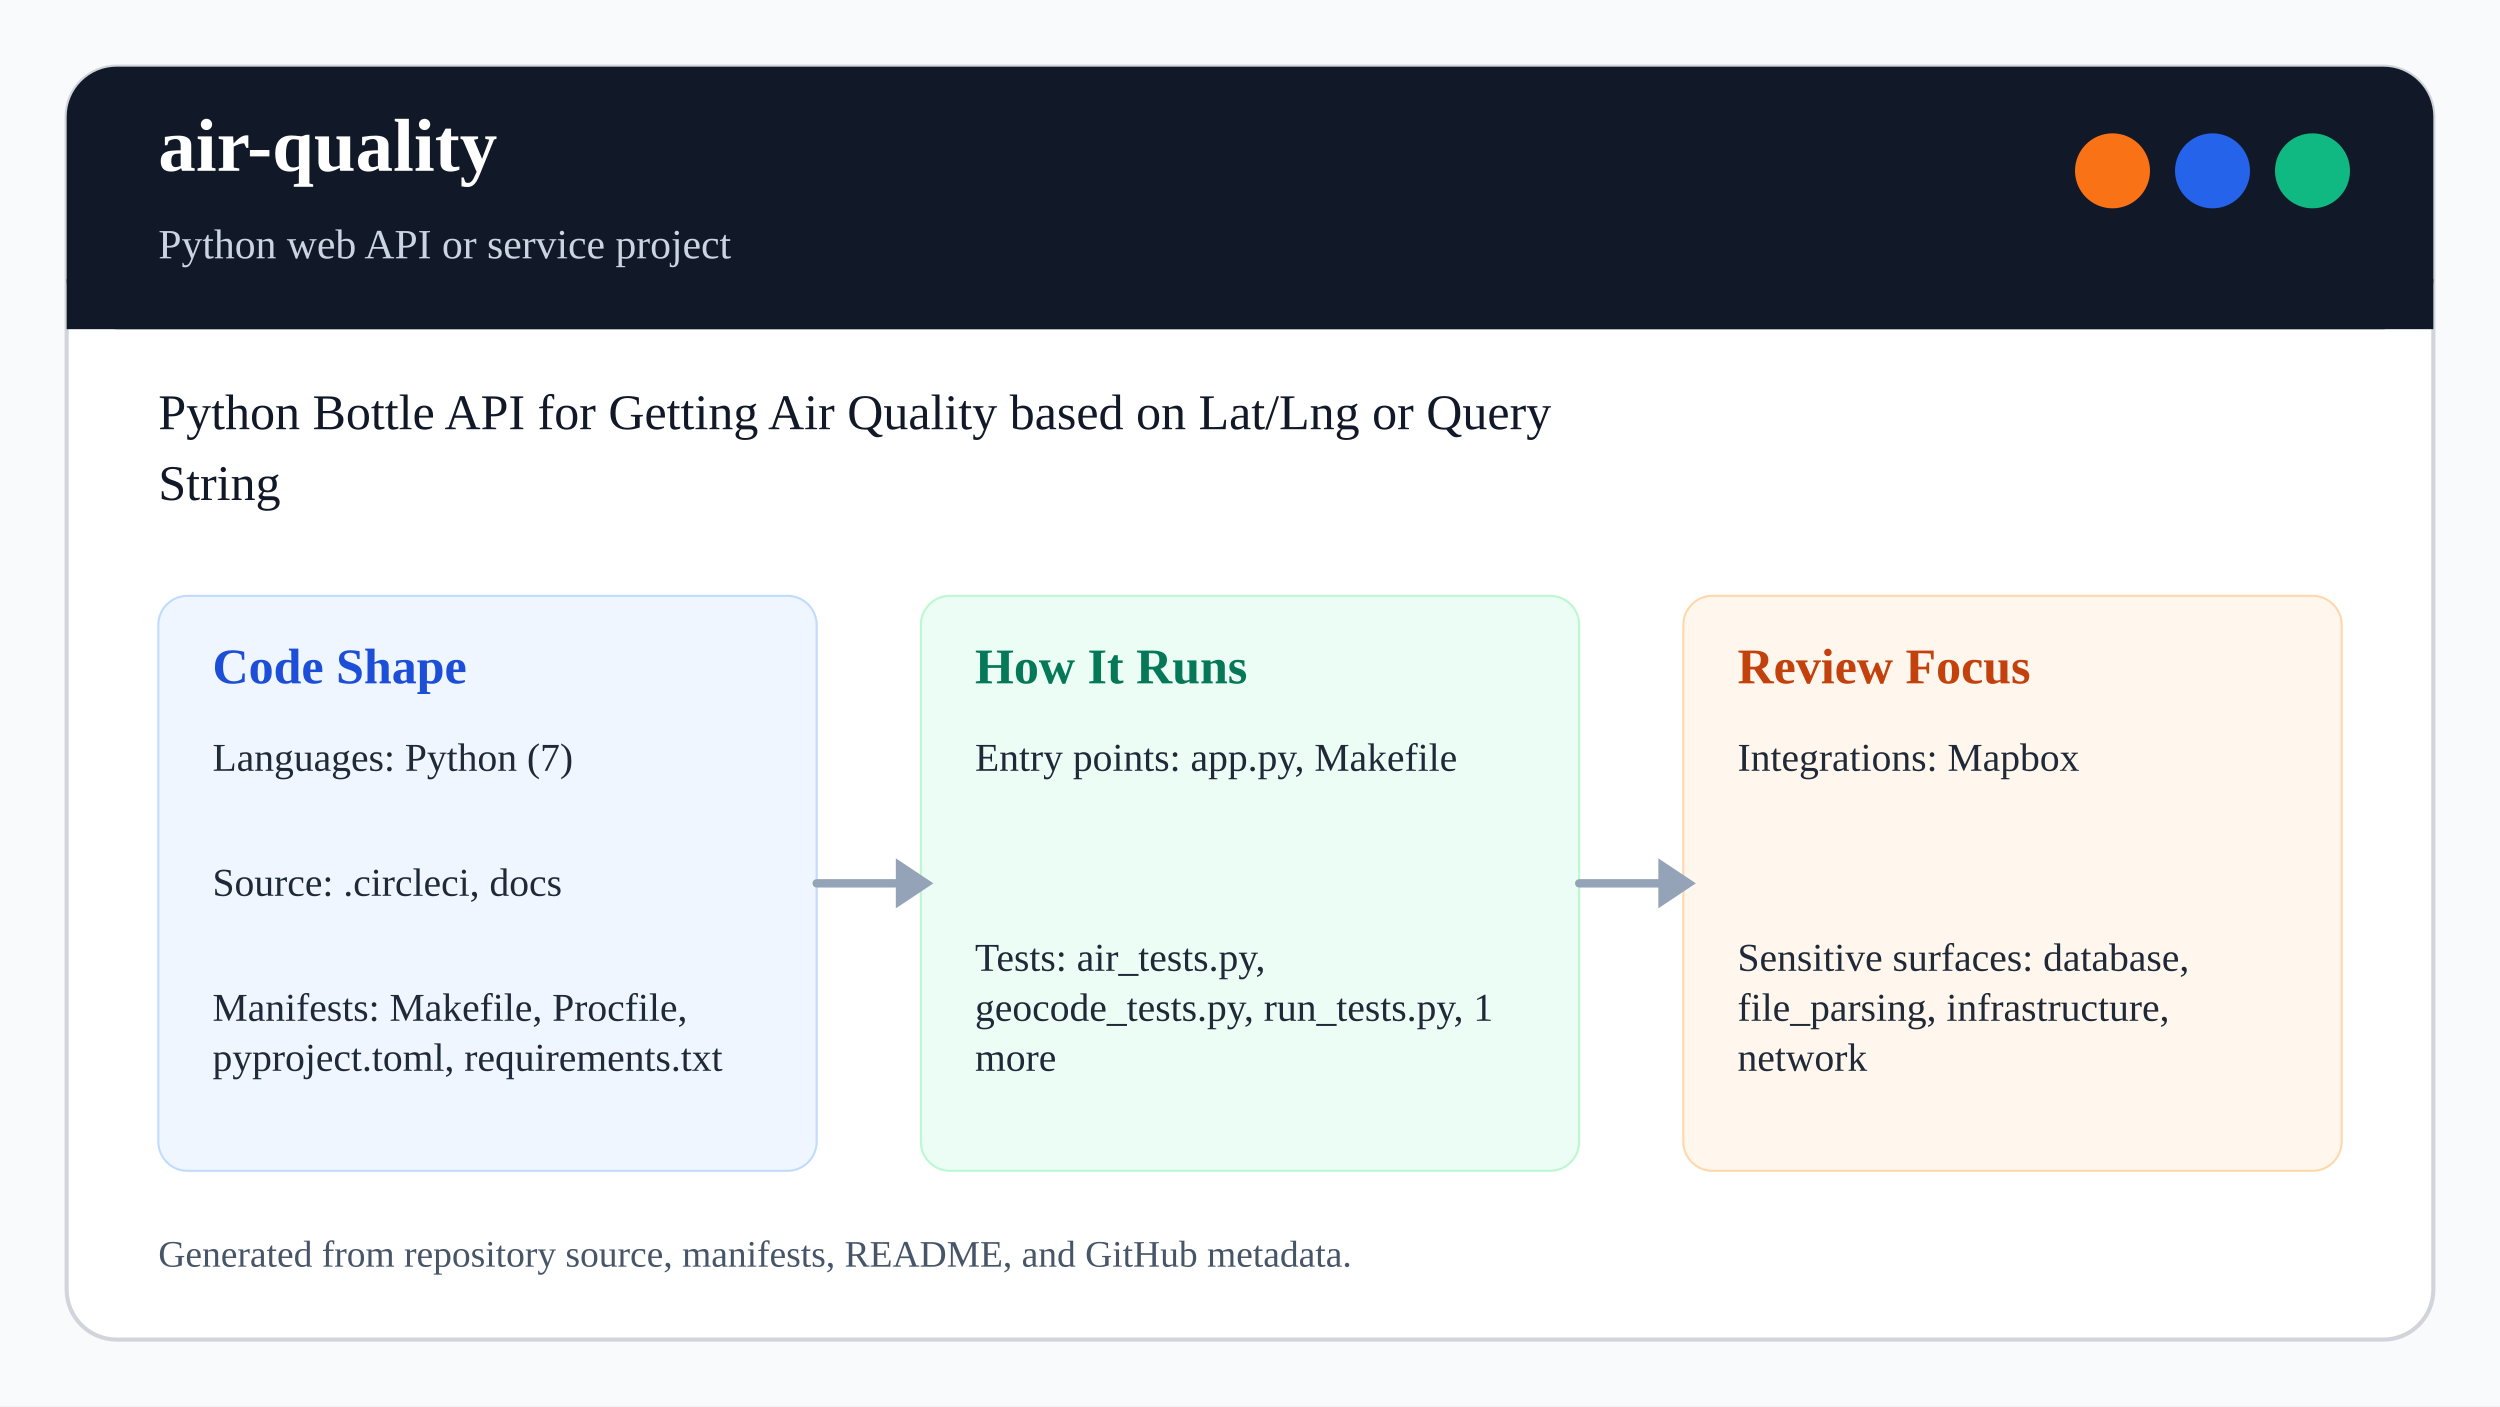
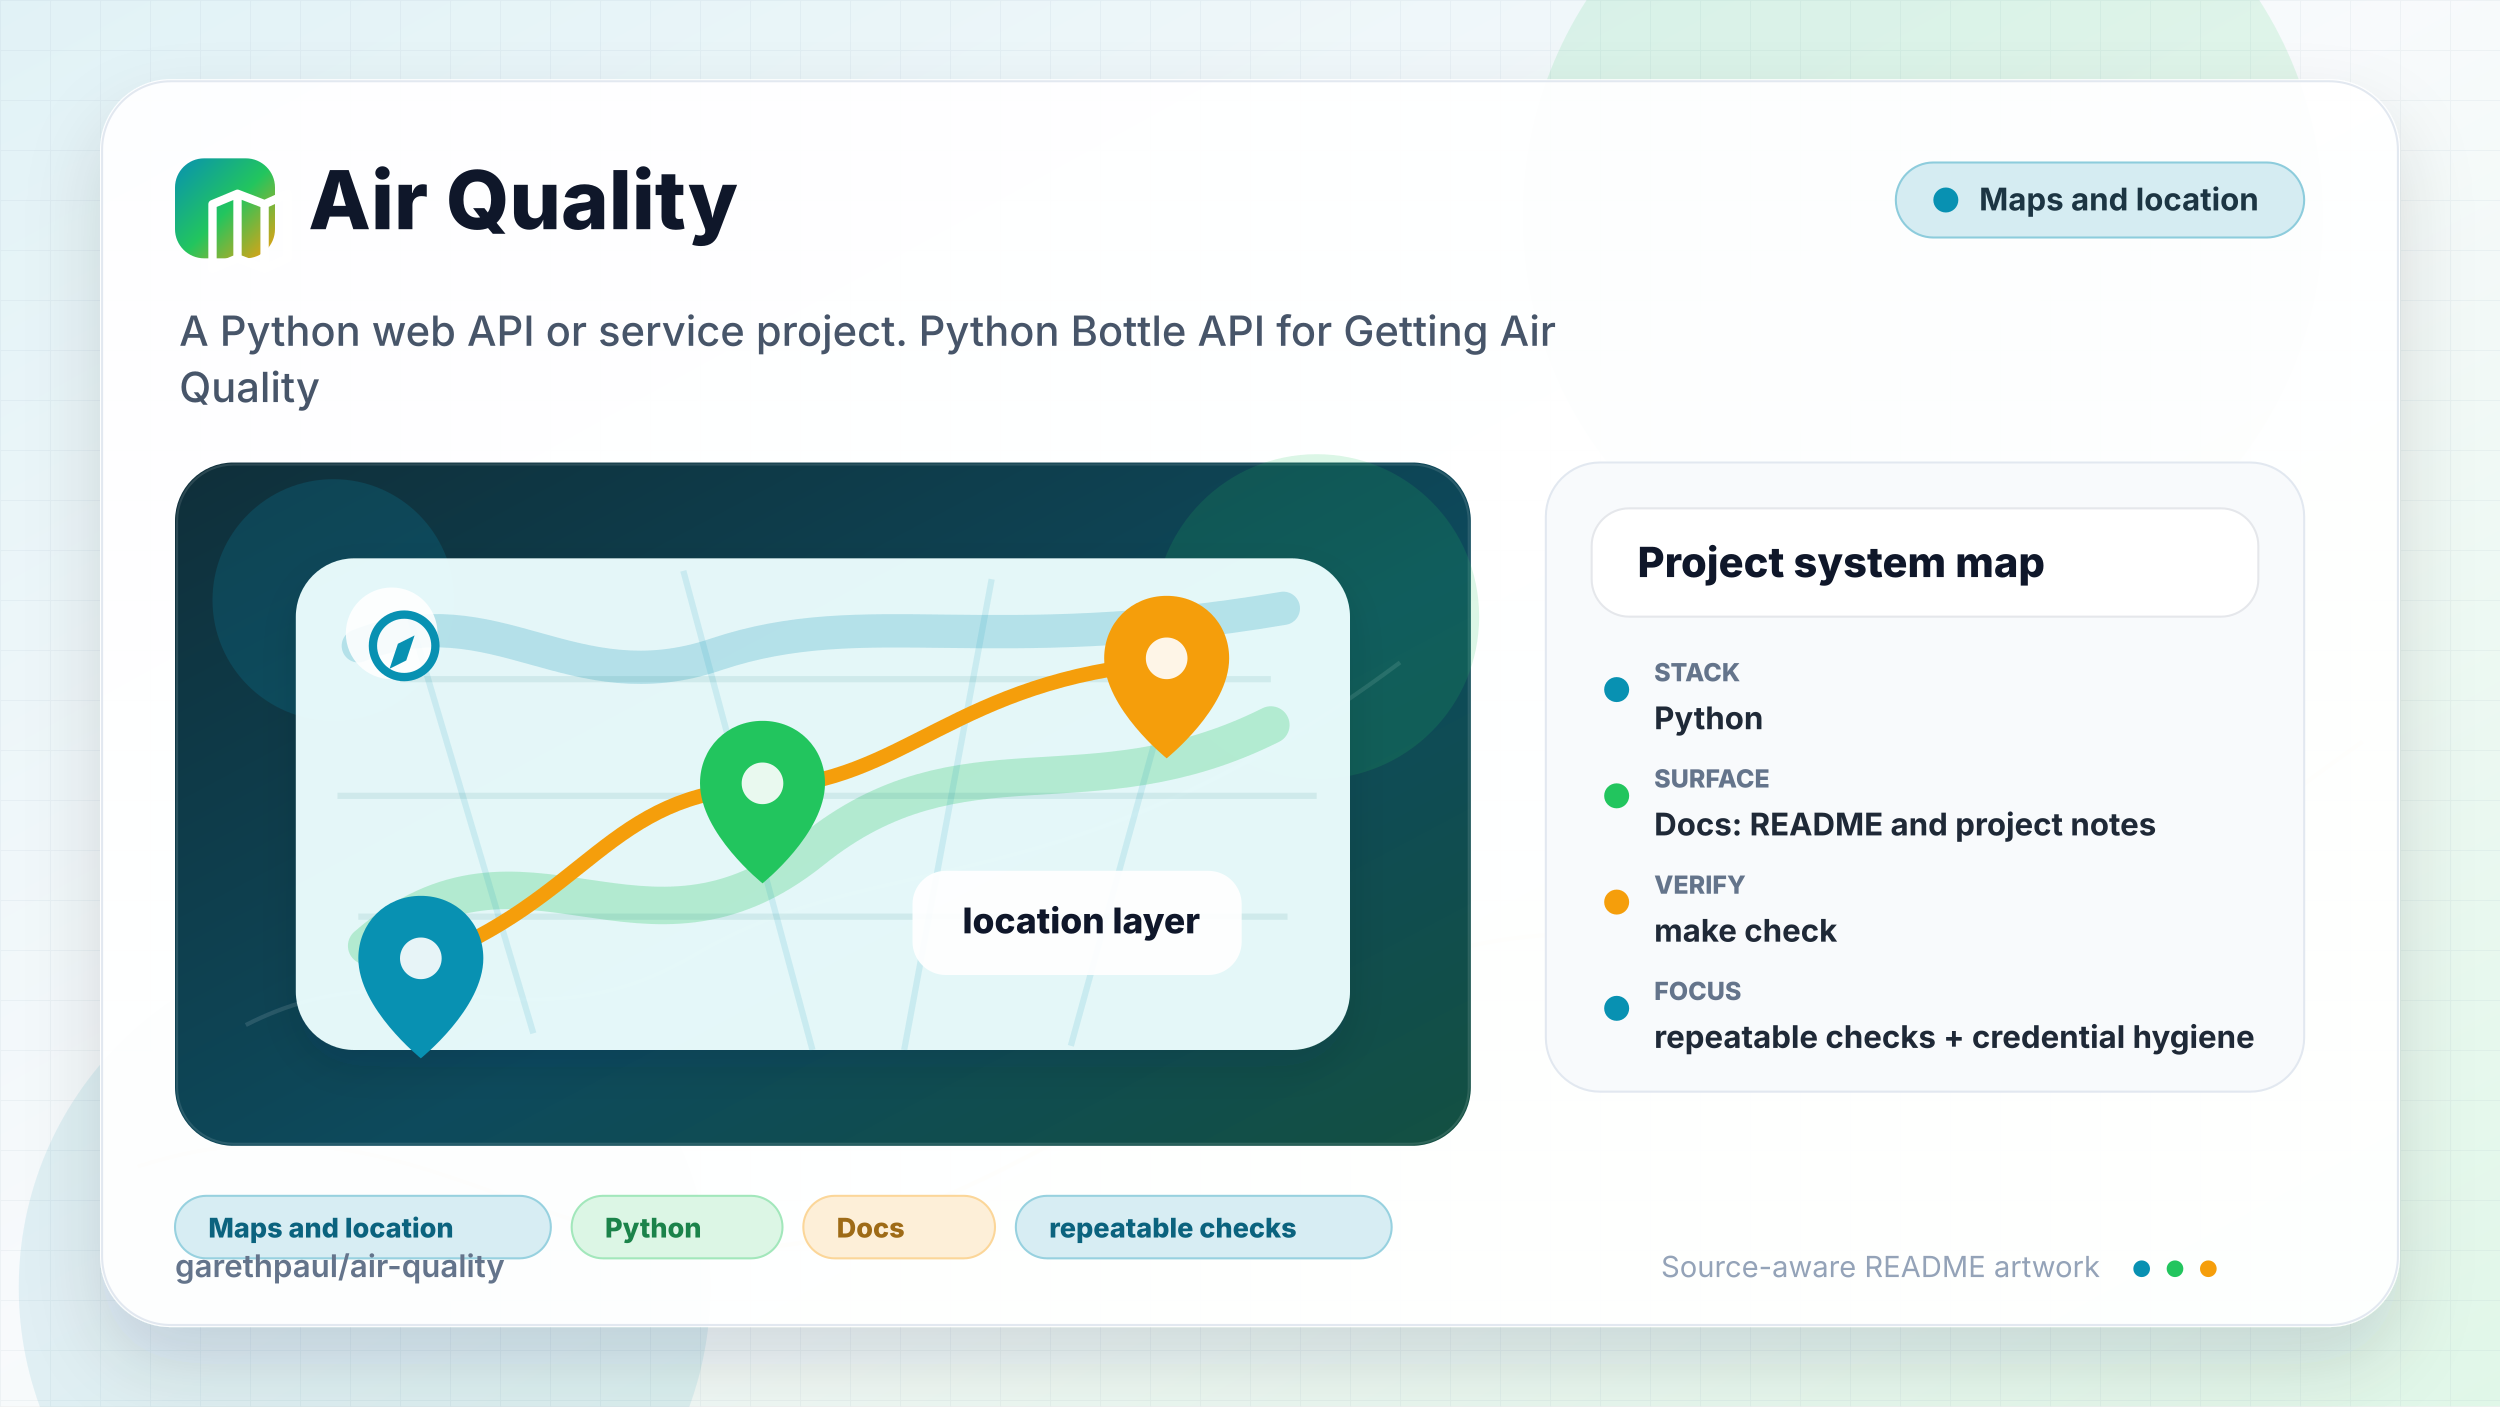
- <svg xmlns="http://www.w3.org/2000/svg" width="1200" height="675" viewBox="0 0 1200 675" role="img" aria-labelledby="title desc">
-   <rect width="1200" height="675" fill="#f8fafc" />
-   <rect x="32" y="32" width="1136" height="611" rx="24" fill="#ffffff" stroke="#d1d5db" stroke-width="2" />
-   <rect x="32" y="32" width="1136" height="126" rx="24" fill="#111827" />
-   <path d="M32 134h1136v24H32z" fill="#111827" />
-   <circle cx="1062" cy="82" r="18" fill="#2563eb" />
-   <circle cx="1110" cy="82" r="18" fill="#10b981" />
-   <circle cx="1014" cy="82" r="18" fill="#f97316" />
-   <text x="76" y="82" font-size="36" fill="#ffffff" font-weight="700">air-quality</text>
-   <text x="76" y="124" font-size="20" fill="#cbd5e1">Python web API or service project</text>
-   <text x="76" y="206" font-size="24" fill="#111827">Python Bottle API for Getting Air Quality based on Lat/Lng or Query</text>
-   <text x="76" y="240" font-size="24" fill="#111827">String</text>
-   <rect x="76" y="286" width="316" height="276" rx="14" fill="#eff6ff" stroke="#bfdbfe" />
-   <text x="102" y="328" font-size="24" font-weight="700" fill="#1d4ed8">Code Shape</text>
-   <text x="102" y="370" font-size="19" fill="#1f2937">Languages: Python (7)</text>
-   <text x="102" y="430" font-size="19" fill="#1f2937">Source: .circleci, docs</text>
-   <text x="102" y="490" font-size="19" fill="#1f2937">Manifests: Makefile, Procfile,</text>
-   <text x="102" y="514" font-size="19" fill="#1f2937">pyproject.toml, requirements.txt</text>
-   <rect x="442" y="286" width="316" height="276" rx="14" fill="#ecfdf5" stroke="#bbf7d0" />
-   <text x="468" y="328" font-size="24" font-weight="700" fill="#047857">How It Runs</text>
-   <text x="468" y="370" font-size="19" fill="#1f2937">Entry points: app.py, Makefile</text>
-   <text x="468" y="466" font-size="19" fill="#1f2937">Tests: air_tests.py,</text>
-   <text x="468" y="490" font-size="19" fill="#1f2937">geocode_tests.py, run_tests.py, 1</text>
-   <text x="468" y="514" font-size="19" fill="#1f2937">more</text>
-   <rect x="808" y="286" width="316" height="276" rx="14" fill="#fff7ed" stroke="#fed7aa" />
-   <text x="834" y="328" font-size="24" font-weight="700" fill="#c2410c">Review Focus</text>
-   <text x="834" y="370" font-size="19" fill="#1f2937">Integrations: Mapbox</text>
-   <text x="834" y="466" font-size="19" fill="#1f2937">Sensitive surfaces: database,</text>
-   <text x="834" y="490" font-size="19" fill="#1f2937">file_parsing, infrastructure,</text>
-   <text x="834" y="514" font-size="19" fill="#1f2937">network</text>
-   <path d="M392 424h50" stroke="#94a3b8" stroke-width="4" stroke-linecap="round" />
-   <path d="M430 412l18 12-18 12z" fill="#94a3b8" />
-   <path d="M758 424h50" stroke="#94a3b8" stroke-width="4" stroke-linecap="round" />
-   <path d="M796 412l18 12-18 12z" fill="#94a3b8" />
-   <text x="76" y="608" font-size="18" fill="#475569">Generated from repository source, manifests, README, and GitHub metadata.</text>
+ <svg xmlns="http://www.w3.org/2000/svg" width="1200" height="675" viewBox="0 0 1200 675" role="img" aria-labelledby="p1x5zj6x-title p1x5zj6x-desc">
+   <defs>
+     <linearGradient id="p1x5zj6x-bg" x1="0" y1="0" x2="1" y2="1">
+       <stop offset="0%" stop-color="#e1f2f6" />
+       <stop offset="48%" stop-color="#f8fafc" />
+       <stop offset="100%" stop-color="#e0f7e8" />
+     </linearGradient>
+     <linearGradient id="p1x5zj6x-stage" x1="0" y1="0" x2="1" y2="1">
+       <stop offset="0%" stop-color="#0f2f3a" />
+       <stop offset="58%" stop-color="#0d4a5c" />
+       <stop offset="100%" stop-color="#135042" />
+     </linearGradient>
+     <linearGradient id="p1x5zj6x-accent" x1="0" y1="0" x2="1" y2="1">
+       <stop offset="0%" stop-color="#0891b2" />
+       <stop offset="52%" stop-color="#22c55e" />
+       <stop offset="100%" stop-color="#f59e0b" />
+     </linearGradient>
+     <linearGradient id="p1x5zj6x-soft" x1="0" y1="0" x2="1" y2="1">
+       <stop offset="0%" stop-color="#c4e5ed" />
+       <stop offset="100%" stop-color="#fdeac9" />
+     </linearGradient>
+     <filter id="p1x5zj6x-shadow" x="-20%" y="-20%" width="140%" height="150%">
+       <feDropShadow dx="0" dy="18" stdDeviation="18" flood-color="#0f172a" flood-opacity="0.14" />
+     </filter>
+     <filter id="p1x5zj6x-miniShadow" x="-20%" y="-20%" width="140%" height="150%">
+       <feDropShadow dx="0" dy="8" stdDeviation="10" flood-color="#0f172a" flood-opacity="0.12" />
+     </filter>
+     <pattern id="p1x5zj6x-grid" width="24" height="24" patternUnits="userSpaceOnUse">
+       <path d="M24 0H0v24" fill="none" stroke="#94a3b8" stroke-opacity="0.16" stroke-width="1" />
+     </pattern>
+     <style>
+       .label { font: 700 13px ui-sans-serif, system-ui, -apple-system, BlinkMacSystemFont, "Segoe UI", sans-serif; letter-spacing: 0; text-transform: uppercase; }
+       .body { font-family: ui-sans-serif, system-ui, -apple-system, BlinkMacSystemFont, "Segoe UI", sans-serif; letter-spacing: 0; }
+     </style>
+   </defs>
+   <rect width="1200" height="675" fill="url(#p1x5zj6x-bg)" />
+   <rect width="1200" height="675" fill="url(#p1x5zj6x-grid)" opacity="0.65" />
+   <circle cx="175" cy="618" r="166" fill="#0891b2" opacity="0.10" />
+   <circle cx="923" cy="104" r="192" fill="#22c55e" opacity="0.12" />
+   <path d="M66 560 C214 512 278 642 430 584 C576 528 676 408 838 462 C966 504 1034 426 1134 356" fill="none" stroke="#f59e0b" stroke-width="2" stroke-opacity="0.18" />
+   <rect x="48" y="38" width="1104" height="599" rx="34" fill="#ffffff" opacity="0.94" filter="url(#p1x5zj6x-shadow)" />
+   <rect x="49" y="39" width="1102" height="597" rx="33" fill="none" stroke="#e2e8f0" stroke-width="1" />
+   <g class="body">
+     <rect x="84" y="76" width="48" height="48" rx="14" fill="url(#p1x5zj6x-accent)" />
+     <path d="M4 8l12-5 13 5 11-5v31l-11 5-13-5-12 5z M16 3v31 M29 8v31" transform="translate(98 90)" stroke="#ffffff" stroke-width="4" stroke-linecap="round" stroke-linejoin="round" fill="none" />
+     <text x="148" y="110" fill="#0f172a" font-size="39" font-weight="800">Air Quality</text>
+     <rect x="910" y="78" width="196" height="36" rx="18" fill="#d5ecf2" stroke="#8dccdc" />
+     <circle cx="934" cy="96" r="6" fill="#0891b2" />
+     <text x="950" y="101" fill="#1c3543" font-size="15" font-weight="700">Maps and location</text>
+     <text x="86" y="166" fill="#475569" font-size="20" font-weight="500">A Python web API or service project. Python Bottle API for Getting Air</text>
+     <text x="86" y="193" fill="#475569" font-size="20" font-weight="500">Quality</text>
+   </g>
+   <g transform="translate(84 222)">
+     <rect x="0" y="0" width="622" height="328" rx="28" fill="url(#p1x5zj6x-stage)" />
+     <rect x="1" y="1" width="620" height="326" rx="27" fill="none" stroke="#ffffff" stroke-opacity="0.12" />
+     <path d="M34 270 C116 228 166 286 250 236 C338 184 430 214 588 96" fill="none" stroke="#ffffff" stroke-opacity="0.12" stroke-width="2" />
+     <circle cx="76" cy="66" r="58" fill="#0891b2" opacity="0.20" />
+     <circle cx="548" cy="74" r="78" fill="#22c55e" opacity="0.16" />
+     <g class="body">
+       <rect x="58" y="46" width="506" height="236" rx="28" fill="#ecfeff" opacity="0.96" filter="url(#p1x5zj6x-miniShadow)" />
+       <path d="M88 88 C154 62 190 116 260 92 C332 68 390 94 532 70" fill="none" stroke="#0891b2" stroke-width="16" stroke-linecap="round" opacity="0.22" />
+       <path d="M92 232 C168 166 224 252 306 186 C378 128 438 170 526 126" fill="none" stroke="#22c55e" stroke-width="18" stroke-linecap="round" opacity="0.26" />
+       <path d="M112 72 L172 274 M244 52 L306 282 M392 56 L350 282 M488 70 L430 280" stroke="#0891b2" stroke-opacity="0.12" stroke-width="3" />
+       <path d="M78 160 H548 M88 218 H534 M108 104 H526" stroke="#0f766e" stroke-opacity="0.10" stroke-width="3" />
+       <path d="M118 240 C198 210 208 158 282 156 C350 154 374 104 476 96" fill="none" stroke="#f59e0b" stroke-width="7" stroke-linecap="round" />
+       <path d="M118 208c-17 0-30 13-30 30 0 24 30 48 30 48s30-24 30-48c0-17-13-30-30-30z" fill="#0891b2" />
+       <circle cx="118" cy="238" r="10" fill="#ffffff" opacity="0.9" />
+       <path d="M282 124c-17 0-30 13-30 30 0 24 30 48 30 48s30-24 30-48c0-17-13-30-30-30z" fill="#22c55e" />
+       <circle cx="282" cy="154" r="10" fill="#ffffff" opacity="0.9" />
+       <path d="M476 64c-17 0-30 13-30 30 0 24 30 48 30 48s30-24 30-48c0-17-13-30-30-30z" fill="#f59e0b" />
+       <circle cx="476" cy="94" r="10" fill="#ffffff" opacity="0.9" />
+       <rect x="354" y="196" width="158" height="50" rx="16" fill="#ffffff" opacity="0.92" />
+       <text x="378" y="226" fill="#0f172a" font-size="17" font-weight="800">location layer</text>
+       <circle cx="104" cy="82" r="22" fill="#ffffff" opacity="0.88" />
+       <circle cx="110" cy="88" r="15" stroke="#0891b2" stroke-width="4" stroke-linecap="round" stroke-linejoin="round" fill="none" />
+       <path d="M23 13l-4 12-8 4 4-12z" transform="translate(92 70)" fill="#0891b2" />
+     </g>
+   </g>
+   <g class="body" transform="translate(742 222)">
+     <rect x="0" y="0" width="364" height="302" rx="26" fill="#f8fafc" stroke="#e2e8f0" />
+     <rect x="22" y="22" width="320" height="52" rx="18" fill="#ffffff" stroke="#e5e7eb" />
+     <text x="44" y="55" fill="#0f172a" font-size="20" font-weight="800">Project system map</text>
+     <g transform="translate(24 94)">
+       <circle cx="10" cy="15" r="6" fill="#0891b2" />
+       <text x="28" y="11" fill="#64748b" font-size="12" font-weight="800">STACK</text>
+       <text x="28" y="34" fill="#1f2937" font-size="15" font-weight="650">Python</text>
+     </g>
+     <g transform="translate(24 145)">
+       <circle cx="10" cy="15" r="6" fill="#22c55e" />
+       <text x="28" y="11" fill="#64748b" font-size="12" font-weight="800">SURFACE</text>
+       <text x="28" y="34" fill="#1f2937" font-size="15" font-weight="650">Docs: README and project notes</text>
+     </g>
+     <g transform="translate(24 196)">
+       <circle cx="10" cy="15" r="6" fill="#f59e0b" />
+       <text x="28" y="11" fill="#64748b" font-size="12" font-weight="800">VERIFY</text>
+       <text x="28" y="34" fill="#1f2937" font-size="15" font-weight="650">make check</text>
+     </g>
+     <g transform="translate(24 247)">
+       <circle cx="10" cy="15" r="6" fill="#0891b2" />
+       <text x="28" y="11" fill="#64748b" font-size="12" font-weight="800">FOCUS</text>
+       <text x="28" y="34" fill="#1f2937" font-size="15" font-weight="650">repeatable checks + credential hygiene</text>
+     </g>
+   </g>
+   <g class="body">
+     <rect x="84" y="574" width="180.4" height="30" rx="15" fill="#d7edf3" stroke="#97d1df" />
+     <text x="100" y="594" fill="#0b637e" font-size="13" font-weight="800">Maps and location</text>
+     <rect x="274.4" y="574" width="101.2" height="30" rx="15" fill="#dcf6e5" stroke="#a2e7bb" />
+     <text x="290.4" y="594" fill="#1b834a" font-size="13" font-weight="800">Python</text>
+     <rect x="385.6" y="574" width="92" height="30" rx="15" fill="#fdefd8" stroke="#fbd699" />
+     <text x="401.6" y="594" fill="#9e6b17" font-size="13" font-weight="800">Docs</text>
+     <rect x="487.6" y="574" width="180.4" height="30" rx="15" fill="#d7edf3" stroke="#97d1df" />
+     <text x="503.6" y="594" fill="#0b637e" font-size="13" font-weight="800">repeatable checks</text>
+   </g>
+   <g class="body">
+     <text x="84" y="613" fill="#64748b" font-size="15" font-weight="600">garethpaul/air-quality</text>
+     <text x="1008" y="613" fill="#94a3b8" font-size="14" text-anchor="end">Source-aware README artwork</text>
+     <circle cx="1028" cy="609" r="4" fill="#0891b2" />
+     <circle cx="1044" cy="609" r="4" fill="#22c55e" />
+     <circle cx="1060" cy="609" r="4" fill="#f59e0b" />
+   </g>
</svg>
